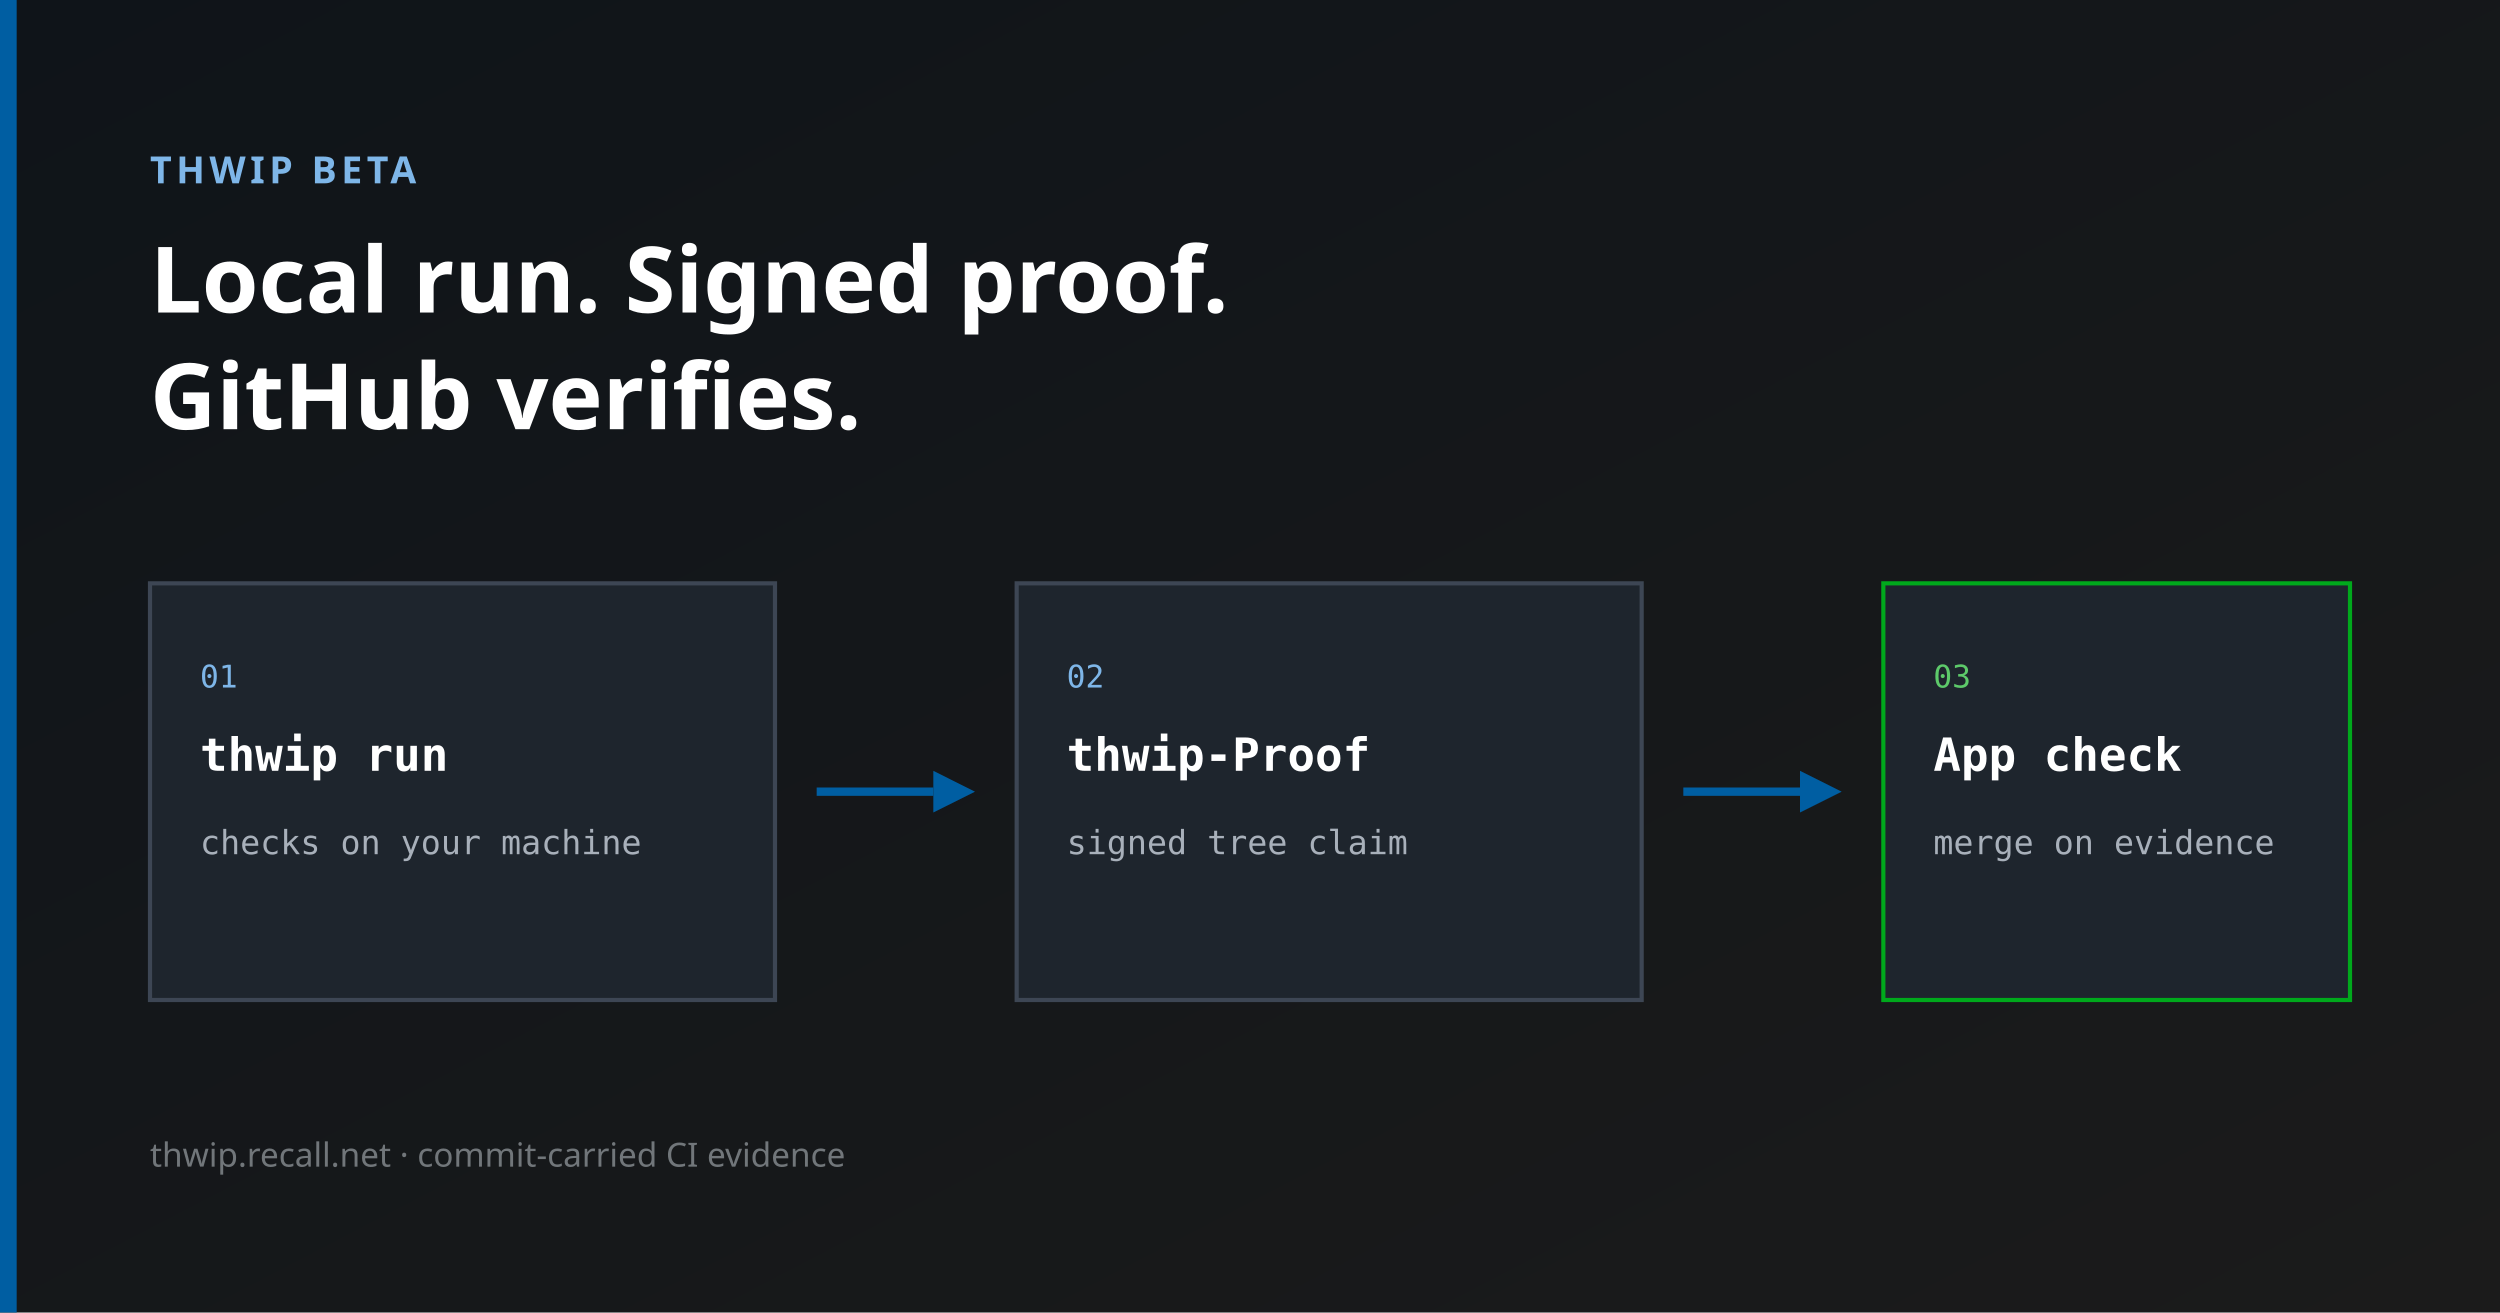
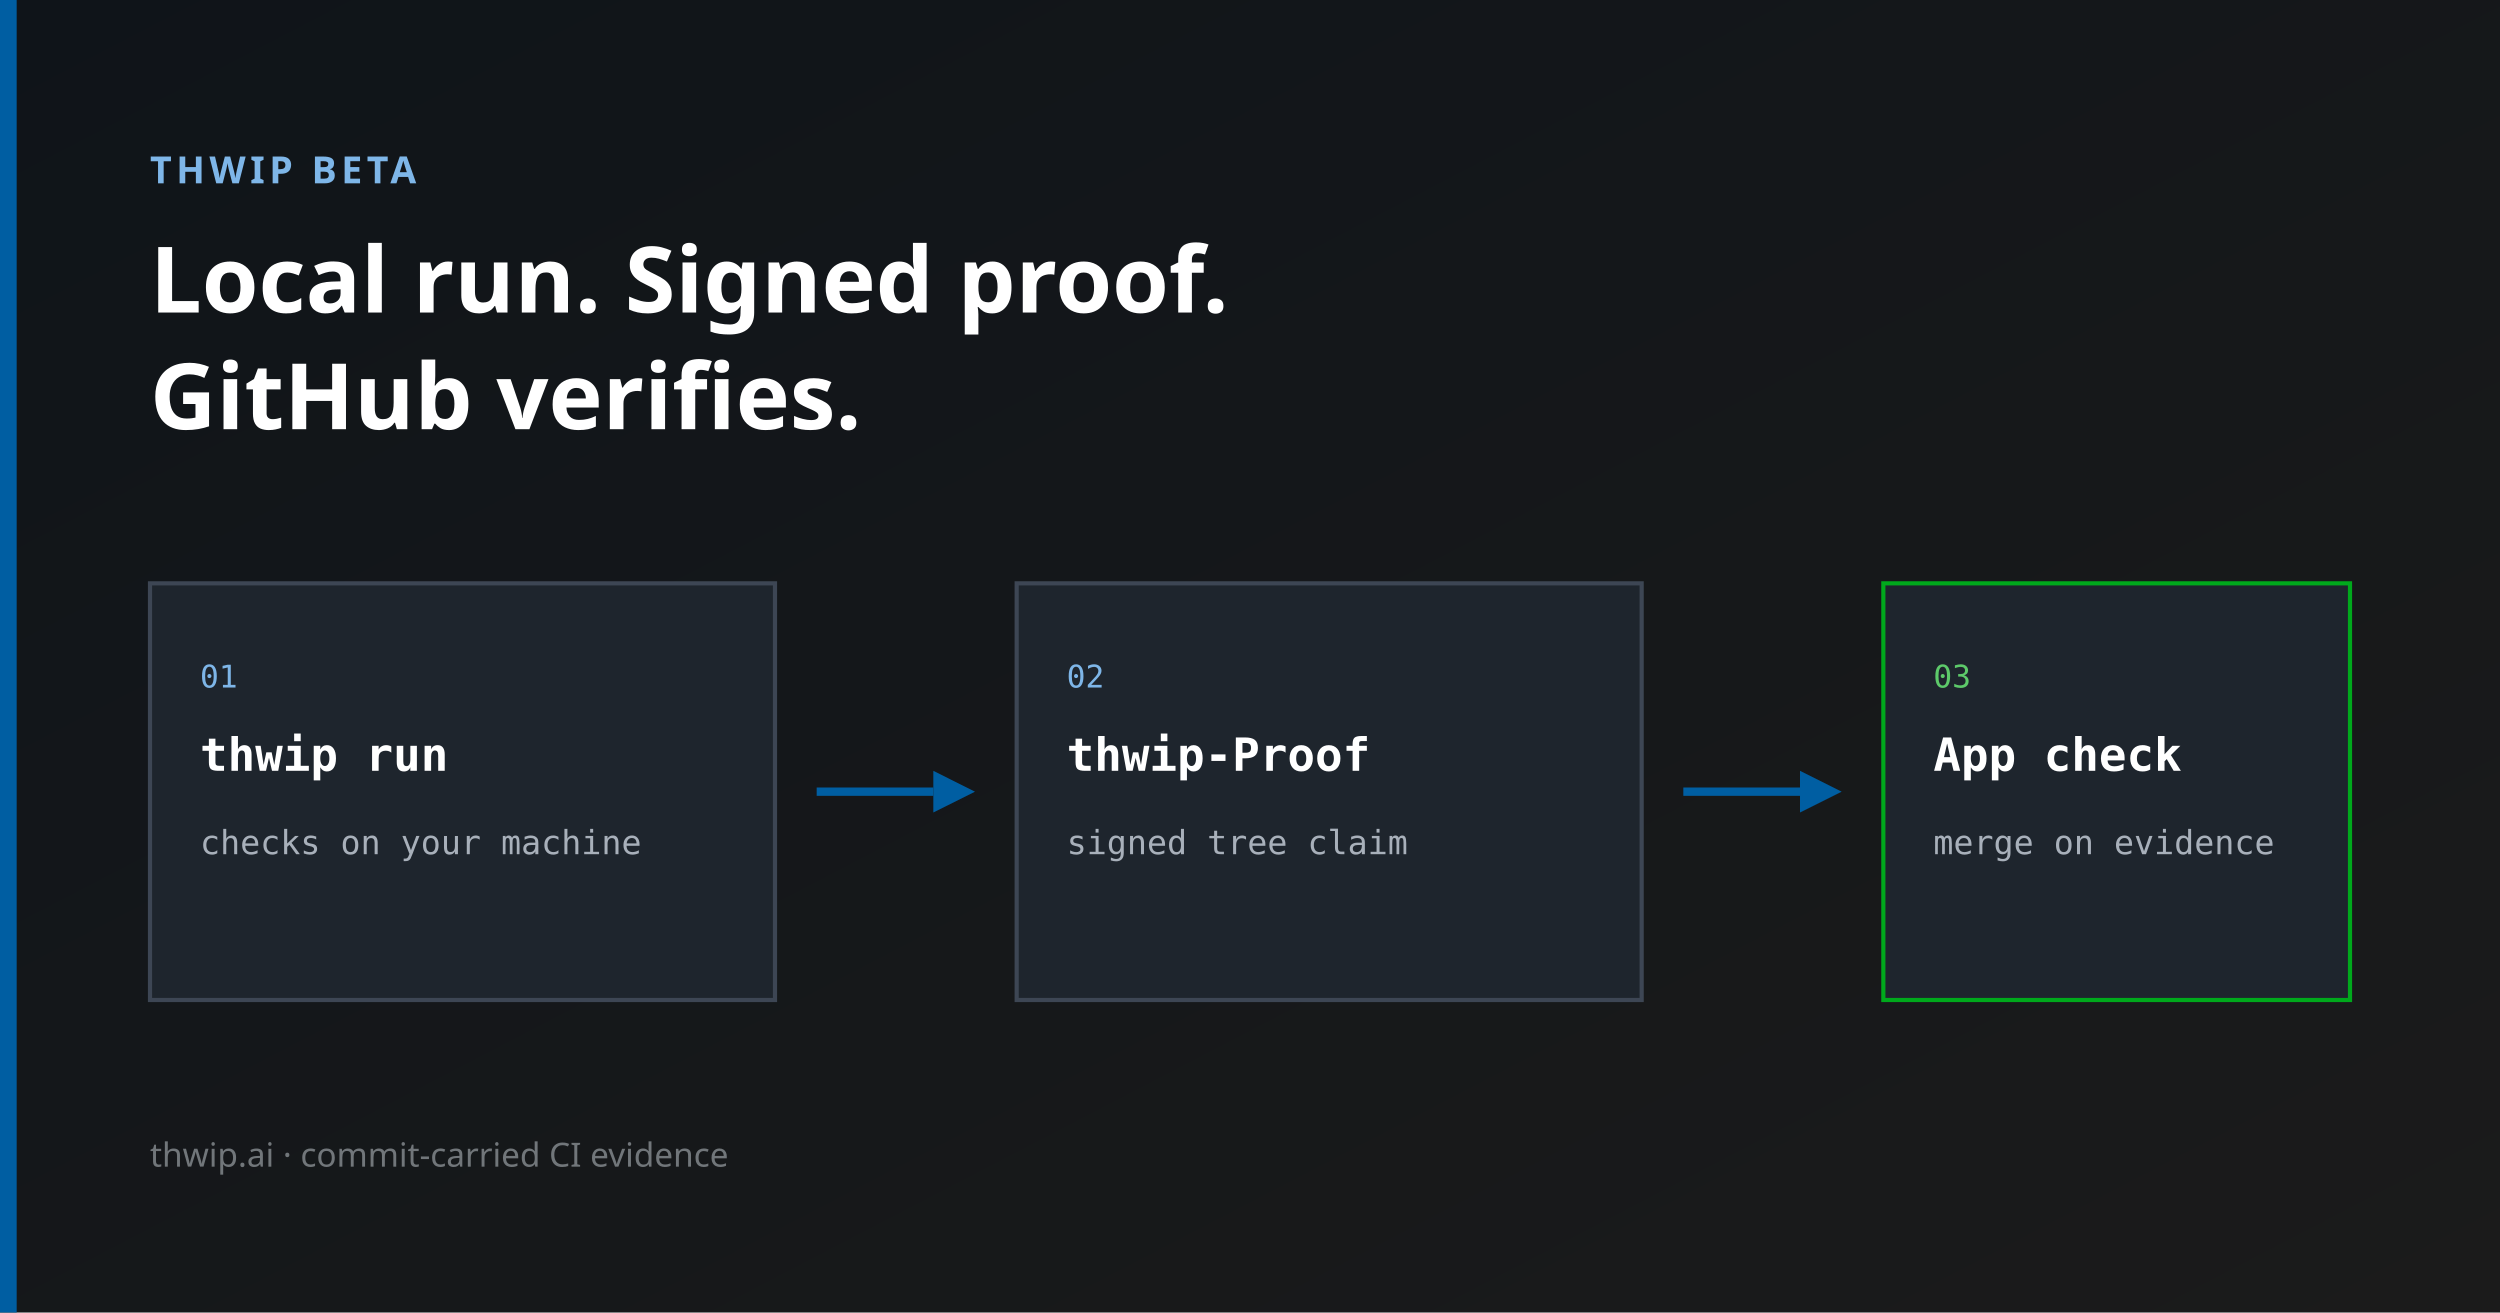
<svg xmlns="http://www.w3.org/2000/svg" width="1200" height="630" viewBox="0 0 1200 630" role="img" aria-label="Local CI to signed proof to GitHub verify">
  <defs>
    <linearGradient id="bg" x1="0" y1="0" x2="1" y2="1">
      <stop offset="0%" stop-color="#0f1419" />
      <stop offset="100%" stop-color="#1b1b1b" />
    </linearGradient>
  </defs>
  <rect width="1200" height="630" fill="url(#bg)" />
  <rect x="0" y="0" width="8" height="630" fill="#005ea2" />
  <text x="72" y="88" font-family="ui-sans-serif, system-ui, sans-serif" font-size="18" font-weight="600" fill="#7eb6e8" letter-spacing="0.12em">THWIP BETA</text>
  <text x="72" y="150" font-family="ui-sans-serif, system-ui, sans-serif" font-size="44" font-weight="700" fill="#ffffff">Local run. Signed proof.</text>
  <text x="72" y="206" font-family="ui-sans-serif, system-ui, sans-serif" font-size="44" font-weight="700" fill="#ffffff">GitHub verifies.</text>
  <g font-family="ui-monospace, SFMono-Regular, Menlo, monospace">
    <rect x="72" y="280" width="300" height="200" fill="#1e252d" stroke="#3d4654" stroke-width="2" />
    <text x="96" y="330" font-size="15" fill="#7eb6e8">01</text>
    <text x="96" y="370" font-size="22" font-weight="600" fill="#ffffff">thwip run</text>
    <text x="96" y="410" font-size="16" fill="#a8b0ba">checks on your machine</text>
    <path d="M392 380 H448" stroke="#005ea2" stroke-width="4" />
    <polygon points="448,370 468,380 448,390" fill="#005ea2" />
    <rect x="488" y="280" width="300" height="200" fill="#1e252d" stroke="#3d4654" stroke-width="2" />
    <text x="512" y="330" font-size="15" fill="#7eb6e8">02</text>
    <text x="512" y="370" font-size="22" font-weight="600" fill="#ffffff">thwip-Proof</text>
    <text x="512" y="410" font-size="16" fill="#a8b0ba">signed tree claim</text>
    <path d="M808 380 H864" stroke="#005ea2" stroke-width="4" />
    <polygon points="864,370 884,380 864,390" fill="#005ea2" />
    <rect x="904" y="280" width="224" height="200" fill="#1e252d" stroke="#00a91c" stroke-width="2" />
    <text x="928" y="330" font-size="15" fill="#5dca6a">03</text>
    <text x="928" y="370" font-size="22" font-weight="600" fill="#ffffff">App check</text>
    <text x="928" y="410" font-size="16" fill="#a8b0ba">merge on evidence</text>
  </g>
-   <text x="72" y="560" font-family="ui-sans-serif, system-ui, sans-serif" font-size="16" fill="#71767a">thwip.recall.net · commit-carried CI evidence</text>
+   <text x="72" y="560" font-family="ui-sans-serif, system-ui, sans-serif" font-size="16" fill="#71767a">thwip.ai · commit-carried CI evidence</text>
</svg>
